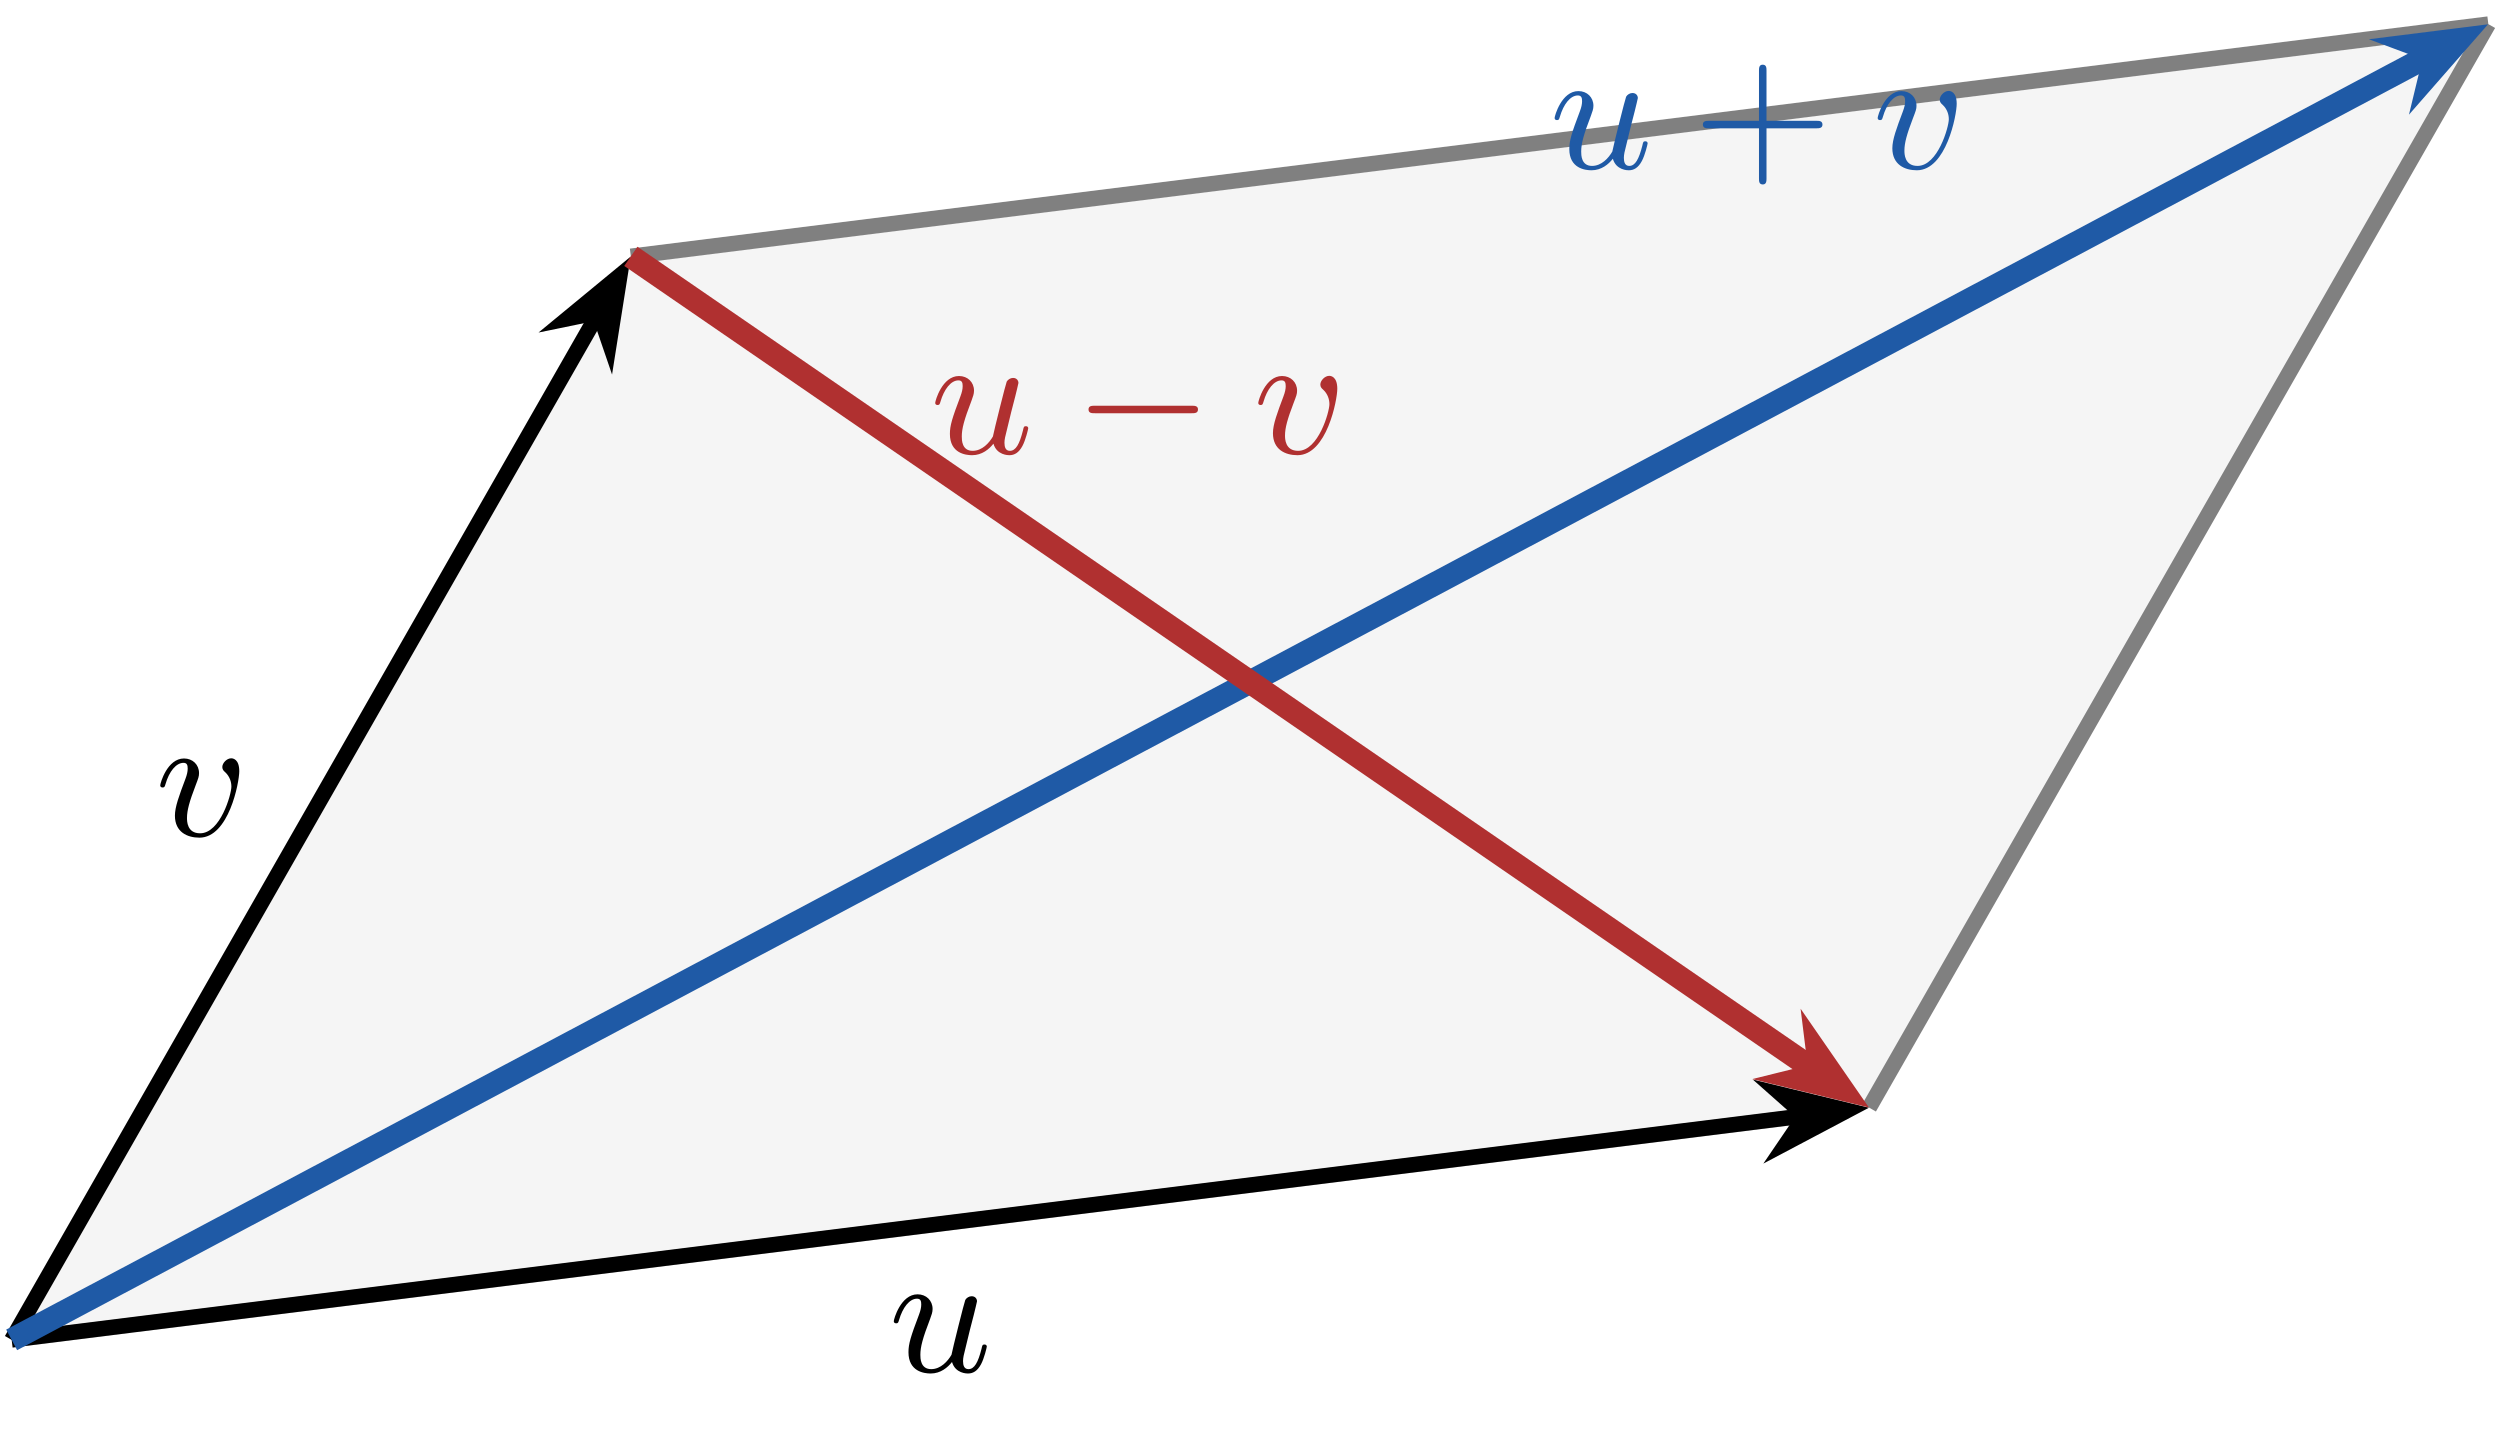
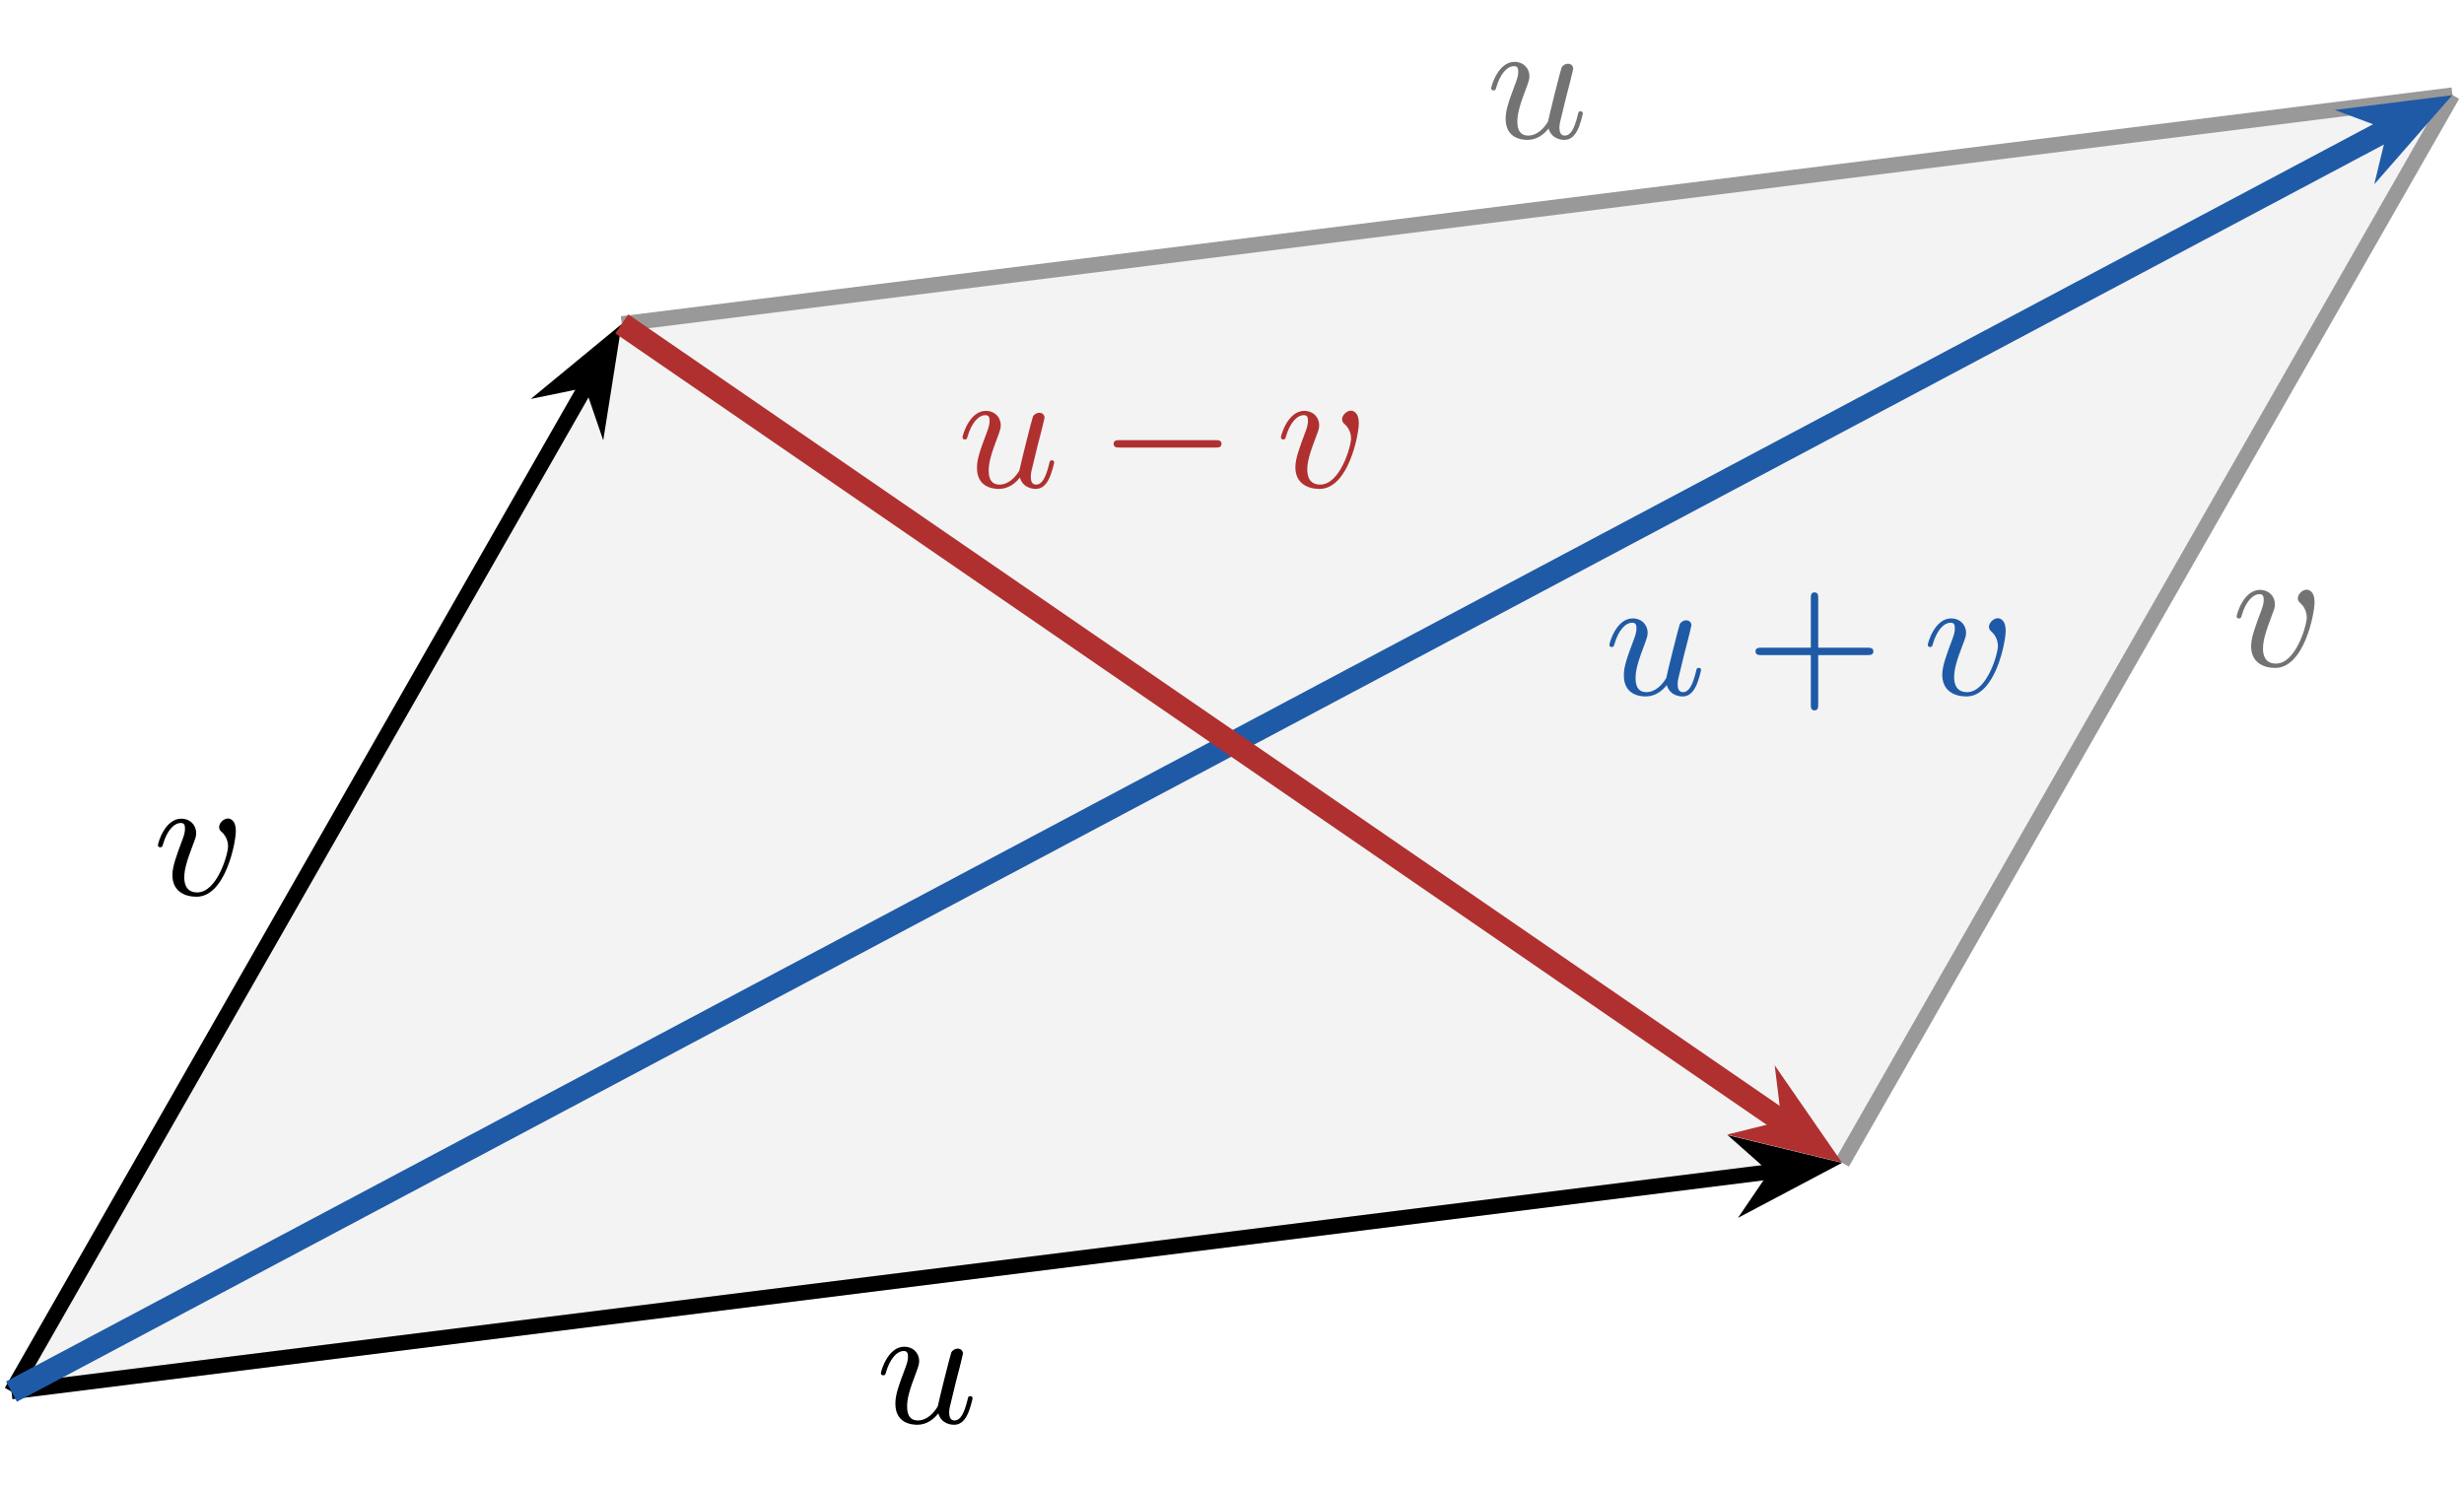
- <svg xmlns="http://www.w3.org/2000/svg" version="1.1" width="128.201pt" height="73.656pt" viewBox="-68.015 -68.015 128.201 73.656">
+ <svg xmlns="http://www.w3.org/2000/svg" version="1.1" width="128.201pt" height="77.365pt" viewBox="-68.015 -68.015 128.201 77.365">
  <defs />
  <g id="page1">
-     <g stroke-miterlimit="10" transform="translate(-67.4172,.694797)scale(0.996264,-0.996264)">
+     <g stroke-miterlimit="10" transform="translate(-67.4172,4.403424)scale(0.996264,-0.996264)">
      <g fill="#000" stroke="#000">
        <g stroke-width="0.4">
-           <g fill="#f5f5f5" stroke="#f5f5f5">
+           <g fill="#f3f3f3" stroke="#f3f3f3">
            <path d="M0 0L95.611 11.952L127.482 67.725L31.871 55.773Z" stroke="none" />
+           </g>
+           <g stroke-width="0.8">
+             <g fill="#999" stroke="#999">
+               <path d="M95.611 11.952L127.482 67.725" fill="none" />
+               <g fill="#737373" stroke="#737373">
+                 <g fill="#737373" stroke="#737373">
+ </g>
+                 <g transform="translate(115.9468,37.90071)">
+                   <g stroke="none" transform="scale(-1.00375,1.00375)translate(-67.4172,4.403424)scale(-1,-1)">
+                     <g fill="#737373">
+                       <g stroke="none">
+                         <g fill="#737373">
+                           <path d="M-63.104 1.095C-63.104 .467-63.436 .431-63.517 .431C-63.741 .431-63.974 .673-63.974 .88C-63.974 1.014-63.893 1.086-63.831 1.14C-63.589 1.364-63.508 1.651-63.508 1.884C-63.508 2.278-64.073 4.278-65.113 4.278C-65.785 4.278-65.785 3.65-65.785 3.489C-65.785 3.103-65.66 2.646-65.346 1.83C-65.203 1.453-65.167 1.364-65.167 1.193C-65.167 .754-65.498 .44-65.938 .44C-66.799 .44-67.157 1.714-67.157 1.821C-67.157 1.902-67.094 1.929-67.032 1.929C-66.933 1.929-66.924 1.875-66.888 1.758C-66.7 1.104-66.341 .664-65.965 .664C-65.785 .664-65.749 .781-65.749 .96C-65.749 1.113-65.785 1.274-65.866 1.489C-66.189 2.35-66.404 2.924-66.404 3.372C-66.404 4.215-65.767 4.502-65.149 4.502C-63.642 4.502-63.104 1.669-63.104 1.095Z" />
+                         </g>
+                       </g>
+                     </g>
+                   </g>
+                 </g>
+               </g>
+             </g>
+           </g>
+           <g stroke-width="0.8">
+             <g fill="#999" stroke="#999">
+               <path d="M31.871 55.773L127.482 67.725" fill="none" />
+               <g fill="#737373" stroke="#737373">
+                 <g fill="#737373" stroke="#737373">
+ </g>
+                 <g transform="translate(77.01498,65.482)">
+                   <g stroke="none" transform="scale(-1.00375,1.00375)translate(-67.4172,4.403424)scale(-1,-1)">
+                     <g fill="#737373">
+                       <g stroke="none">
+                         <g fill="#737373">
+                           <path d="M-63.051 1.48C-62.997 1.247-62.889 .835-62.889 .799C-62.889 .682-62.97 .539-63.167 .539C-63.293 .539-63.427 .62-63.49 .727C-63.535 .817-64.144 3.247-64.198 3.543C-64.387 3.865-64.745 4.278-65.238 4.278C-65.794 4.278-65.794 3.713-65.794 3.543C-65.794 3.139-65.678 2.7-65.292 1.696C-65.22 1.489-65.167 1.364-65.167 1.193C-65.167 .754-65.498 .44-65.938 .44C-66.799 .44-67.157 1.714-67.157 1.821C-67.157 1.902-67.094 1.929-67.032 1.929C-66.933 1.929-66.924 1.875-66.888 1.758C-66.7 1.113-66.35 .664-65.965 .664C-65.776 .664-65.749 .799-65.749 .96C-65.749 1.113-65.785 1.274-65.866 1.489C-66.287 2.601-66.404 2.978-66.404 3.408C-66.404 4.403-65.597 4.502-65.265 4.502C-64.754 4.502-64.387 4.188-64.171 3.91C-64.001 4.502-63.409 4.502-63.355 4.502C-63.095 4.502-62.871 4.377-62.683 4.027C-62.522 3.731-62.387 3.157-62.387 3.121C-62.387 3.076-62.414 3.014-62.504 3.014C-62.611 3.014-62.62 3.058-62.656 3.229C-62.835 3.937-63.024 4.278-63.329 4.278C-63.544 4.278-63.606 4.09-63.606 3.865C-63.606 3.695-63.562 3.516-63.481 3.202L-63.257 2.278L-63.051 1.48Z" />
+                         </g>
+                       </g>
+                     </g>
+                   </g>
+                 </g>
+               </g>
+             </g>
          </g>
          <g stroke-width="0.8">
            <path d="M0 0L92.127 11.516" fill="none" />
            <g transform="matrix(0.99226,0.12402,-0.12402,0.99226,89.96498,11.24582)">
              <g stroke-dasharray="none" stroke-dashoffset="0.0">
                <g stroke-linejoin="miter">
                  <path d="M4.551 0L1.292 1.235L2.379 0L1.292-1.235Z" />
                </g>
              </g>
            </g>
            <g transform="translate(45.1443,-1.63217)">
-               <g stroke="none" transform="scale(-1.00375,1.00375)translate(-67.4172,.694797)scale(-1,-1)">
+               <g stroke="none" transform="scale(-1.00375,1.00375)translate(-67.4172,4.403424)scale(-1,-1)">
                <g fill="#000">
                  <g stroke="none">
-                     <path d="M-63.051-2.228C-62.997-2.461-62.889-2.874-62.889-2.91C-62.889-3.026-62.97-3.17-63.167-3.17C-63.293-3.17-63.427-3.089-63.49-2.981C-63.535-2.892-64.144-.462-64.198-.166C-64.387 .157-64.745 .569-65.238 .569C-65.794 .569-65.794 .004-65.794-.166C-65.794-.569-65.678-1.009-65.292-2.013C-65.22-2.219-65.167-2.345-65.167-2.515C-65.167-2.955-65.498-3.268-65.938-3.268C-66.799-3.268-67.157-1.995-67.157-1.888C-67.157-1.807-67.094-1.78-67.032-1.78C-66.933-1.78-66.924-1.834-66.888-1.95C-66.7-2.596-66.35-3.044-65.965-3.044C-65.776-3.044-65.749-2.91-65.749-2.748C-65.749-2.596-65.785-2.434-65.866-2.219C-66.287-1.107-66.404-.731-66.404-.3C-66.404 .695-65.597 .793-65.265 .793C-64.754 .793-64.387 .48-64.171 .202C-64.001 .793-63.409 .793-63.355 .793C-63.095 .793-62.871 .668-62.683 .318C-62.522 .022-62.387-.552-62.387-.587C-62.387-.632-62.414-.695-62.504-.695C-62.611-.695-62.62-.65-62.656-.48C-62.835 .229-63.024 .569-63.329 .569C-63.544 .569-63.606 .381-63.606 .157C-63.606-.014-63.562-.193-63.481-.507L-63.257-1.43L-63.051-2.228Z" />
+                     <path d="M-63.051 1.48C-62.997 1.247-62.889 .835-62.889 .799C-62.889 .682-62.97 .539-63.167 .539C-63.293 .539-63.427 .62-63.49 .727C-63.535 .817-64.144 3.247-64.198 3.543C-64.387 3.865-64.745 4.278-65.238 4.278C-65.794 4.278-65.794 3.713-65.794 3.543C-65.794 3.139-65.678 2.7-65.292 1.696C-65.22 1.489-65.167 1.364-65.167 1.193C-65.167 .754-65.498 .44-65.938 .44C-66.799 .44-67.157 1.714-67.157 1.821C-67.157 1.902-67.094 1.929-67.032 1.929C-66.933 1.929-66.924 1.875-66.888 1.758C-66.7 1.113-66.35 .664-65.965 .664C-65.776 .664-65.749 .799-65.749 .96C-65.749 1.113-65.785 1.274-65.866 1.489C-66.287 2.601-66.404 2.978-66.404 3.408C-66.404 4.403-65.597 4.502-65.265 4.502C-64.754 4.502-64.387 4.188-64.171 3.91C-64.001 4.502-63.409 4.502-63.355 4.502C-63.095 4.502-62.871 4.377-62.683 4.027C-62.522 3.731-62.387 3.157-62.387 3.121C-62.387 3.076-62.414 3.014-62.504 3.014C-62.611 3.014-62.62 3.058-62.656 3.229C-62.835 3.937-63.024 4.278-63.329 4.278C-63.544 4.278-63.606 4.09-63.606 3.865C-63.606 3.695-63.562 3.516-63.481 3.202L-63.257 2.278L-63.051 1.48Z" />
                  </g>
                </g>
              </g>
            </g>
          </g>
          <g stroke-width="0.8">
            <path d="M0 0L30.128 52.724" fill="none" />
            <g transform="matrix(0.49611,0.8682,-0.8682,0.49611,29.04755,50.83275)">
              <g stroke-dasharray="none" stroke-dashoffset="0.0">
                <g stroke-linejoin="miter">
                  <path d="M4.551 0L1.292 1.235L2.379 0L1.292-1.235Z" />
                </g>
              </g>
            </g>
            <g transform="translate(7.38644,25.94913)">
-               <g stroke="none" transform="scale(-1.00375,1.00375)translate(-67.4172,.694797)scale(-1,-1)">
+               <g stroke="none" transform="scale(-1.00375,1.00375)translate(-67.4172,4.403424)scale(-1,-1)">
                <g fill="#000">
                  <g stroke="none">
-                     <path d="M-63.104-2.614C-63.104-3.241-63.436-3.277-63.517-3.277C-63.741-3.277-63.974-3.035-63.974-2.829C-63.974-2.694-63.893-2.623-63.831-2.569C-63.589-2.345-63.508-2.058-63.508-1.825C-63.508-1.43-64.073 .569-65.113 .569C-65.785 .569-65.785-.058-65.785-.22C-65.785-.605-65.66-1.063-65.346-1.879C-65.203-2.255-65.167-2.345-65.167-2.515C-65.167-2.955-65.498-3.268-65.938-3.268C-66.799-3.268-67.157-1.995-67.157-1.888C-67.157-1.807-67.094-1.78-67.032-1.78C-66.933-1.78-66.924-1.834-66.888-1.95C-66.7-2.605-66.341-3.044-65.965-3.044C-65.785-3.044-65.749-2.928-65.749-2.748C-65.749-2.596-65.785-2.434-65.866-2.219C-66.189-1.359-66.404-.785-66.404-.336C-66.404 .507-65.767 .793-65.149 .793C-63.642 .793-63.104-2.04-63.104-2.614Z" />
+                     <path d="M-63.104 1.095C-63.104 .467-63.436 .431-63.517 .431C-63.741 .431-63.974 .673-63.974 .88C-63.974 1.014-63.893 1.086-63.831 1.14C-63.589 1.364-63.508 1.651-63.508 1.884C-63.508 2.278-64.073 4.278-65.113 4.278C-65.785 4.278-65.785 3.65-65.785 3.489C-65.785 3.103-65.66 2.646-65.346 1.83C-65.203 1.453-65.167 1.364-65.167 1.193C-65.167 .754-65.498 .44-65.938 .44C-66.799 .44-67.157 1.714-67.157 1.821C-67.157 1.902-67.094 1.929-67.032 1.929C-66.933 1.929-66.924 1.875-66.888 1.758C-66.7 1.104-66.341 .664-65.965 .664C-65.785 .664-65.749 .781-65.749 .96C-65.749 1.113-65.785 1.274-65.866 1.489C-66.189 2.35-66.404 2.924-66.404 3.372C-66.404 4.215-65.767 4.502-65.149 4.502C-63.642 4.502-63.104 1.669-63.104 1.095Z" />
                  </g>
                </g>
              </g>
-             </g>
-           </g>
-           <g stroke-width="0.8">
-             <g fill="#808080" stroke="#808080">
-               <path d="M95.611 11.952L127.482 67.725M31.871 55.773L127.482 67.725" fill="none" />
            </g>
          </g>
          <g stroke-width="1.2">
            <g fill="#1f5aa6" stroke="#1f5aa6">
              <path d="M0 0L124.439 66.108" fill="none" />
              <g transform="matrix(0.8831,0.46915,-0.46915,0.8831,122.4569,65.05513)">
                <g stroke-dasharray="none" stroke-dashoffset="0.0">
                  <g stroke-linejoin="miter">
                    <g stroke-width="0.96">
                      <path d="M4.323 0L1.55 1.055L2.485 0L1.55-1.055Z" />
                    </g>
                  </g>
                </g>
              </g>
-               <g transform="translate(79.15904,60.30112)">
-                 <g stroke="none" transform="scale(-1.00375,1.00375)translate(-67.4172,.694797)scale(-1,-1)">
+               <g transform="translate(83.1885,36.41054)">
+                 <g stroke="none" transform="scale(-1.00375,1.00375)translate(-67.4172,4.403424)scale(-1,-1)">
                  <g fill="#1f5aa6">
                    <g stroke="none">
                      <g fill="#1f5aa6">
-                         <path d="M-63.051-2.228C-62.997-2.461-62.889-2.874-62.889-2.91C-62.889-3.026-62.97-3.17-63.167-3.17C-63.293-3.17-63.427-3.089-63.49-2.981C-63.535-2.892-64.144-.462-64.198-.166C-64.387 .157-64.745 .569-65.238 .569C-65.794 .569-65.794 .004-65.794-.166C-65.794-.569-65.678-1.009-65.292-2.013C-65.22-2.219-65.167-2.345-65.167-2.515C-65.167-2.955-65.498-3.268-65.938-3.268C-66.799-3.268-67.157-1.995-67.157-1.888C-67.157-1.807-67.094-1.78-67.032-1.78C-66.933-1.78-66.924-1.834-66.888-1.95C-66.7-2.596-66.35-3.044-65.965-3.044C-65.776-3.044-65.749-2.91-65.749-2.748C-65.749-2.596-65.785-2.434-65.866-2.219C-66.287-1.107-66.404-.731-66.404-.3C-66.404 .695-65.597 .793-65.265 .793C-64.754 .793-64.387 .48-64.171 .202C-64.001 .793-63.409 .793-63.355 .793C-63.095 .793-62.871 .668-62.683 .318C-62.522 .022-62.387-.552-62.387-.587C-62.387-.632-62.414-.695-62.504-.695C-62.611-.695-62.62-.65-62.656-.48C-62.835 .229-63.024 .569-63.329 .569C-63.544 .569-63.606 .381-63.606 .157C-63.606-.014-63.562-.193-63.481-.507L-63.257-1.43L-63.051-2.228Z" />
-                         <path d="M-53.736-1.359C-53.611-1.359-53.422-1.359-53.422-1.547C-53.422-1.744-53.593-1.744-53.736-1.744H-56.291V-4.308C-56.291-4.452-56.291-4.622-56.489-4.622C-56.677-4.622-56.677-4.434-56.677-4.308V-1.744H-59.241C-59.367-1.744-59.555-1.744-59.555-1.556C-59.555-1.359-59.385-1.359-59.241-1.359H-56.677V1.206C-56.677 1.349-56.677 1.52-56.48 1.52C-56.291 1.52-56.291 1.331-56.291 1.206V-1.359H-53.736Z" />
-                         <path d="M-46.538-2.614C-46.538-3.241-46.87-3.277-46.951-3.277C-47.175-3.277-47.408-3.035-47.408-2.829C-47.408-2.694-47.327-2.623-47.264-2.569C-47.022-2.345-46.942-2.058-46.942-1.825C-46.942-1.43-47.506 .569-48.547 .569C-49.219 .569-49.219-.058-49.219-.22C-49.219-.605-49.094-1.063-48.78-1.879C-48.636-2.255-48.6-2.345-48.6-2.515C-48.6-2.955-48.932-3.268-49.371-3.268C-50.232-3.268-50.591-1.995-50.591-1.888C-50.591-1.807-50.528-1.78-50.465-1.78C-50.367-1.78-50.358-1.834-50.322-1.95C-50.134-2.605-49.775-3.044-49.398-3.044C-49.219-3.044-49.183-2.928-49.183-2.748C-49.183-2.596-49.219-2.434-49.3-2.219C-49.623-1.359-49.838-.785-49.838-.336C-49.838 .507-49.201 .793-48.582 .793C-47.076 .793-46.538-2.04-46.538-2.614Z" />
+                         <path d="M-63.051 1.48C-62.997 1.247-62.889 .835-62.889 .799C-62.889 .682-62.97 .539-63.167 .539C-63.293 .539-63.427 .62-63.49 .727C-63.535 .817-64.144 3.247-64.198 3.543C-64.387 3.865-64.745 4.278-65.238 4.278C-65.794 4.278-65.794 3.713-65.794 3.543C-65.794 3.139-65.678 2.7-65.292 1.696C-65.22 1.489-65.167 1.364-65.167 1.193C-65.167 .754-65.498 .44-65.938 .44C-66.799 .44-67.157 1.714-67.157 1.821C-67.157 1.902-67.094 1.929-67.032 1.929C-66.933 1.929-66.924 1.875-66.888 1.758C-66.7 1.113-66.35 .664-65.965 .664C-65.776 .664-65.749 .799-65.749 .96C-65.749 1.113-65.785 1.274-65.866 1.489C-66.287 2.601-66.404 2.978-66.404 3.408C-66.404 4.403-65.597 4.502-65.265 4.502C-64.754 4.502-64.387 4.188-64.171 3.91C-64.001 4.502-63.409 4.502-63.355 4.502C-63.095 4.502-62.871 4.377-62.683 4.027C-62.522 3.731-62.387 3.157-62.387 3.121C-62.387 3.076-62.414 3.014-62.504 3.014C-62.611 3.014-62.62 3.058-62.656 3.229C-62.835 3.937-63.024 4.278-63.329 4.278C-63.544 4.278-63.606 4.09-63.606 3.865C-63.606 3.695-63.562 3.516-63.481 3.202L-63.257 2.278L-63.051 1.48Z" />
+                         <path d="M-53.736 2.35C-53.611 2.35-53.422 2.35-53.422 2.162C-53.422 1.965-53.593 1.965-53.736 1.965H-56.291V-.6C-56.291-.743-56.291-.914-56.489-.914C-56.677-.914-56.677-.725-56.677-.6V1.965H-59.241C-59.367 1.965-59.555 1.965-59.555 2.153C-59.555 2.35-59.385 2.35-59.241 2.35H-56.677V4.915C-56.677 5.058-56.677 5.228-56.48 5.228C-56.291 5.228-56.291 5.04-56.291 4.915V2.35H-53.736Z" />
+                         <path d="M-46.538 1.095C-46.538 .467-46.87 .431-46.951 .431C-47.175 .431-47.408 .673-47.408 .88C-47.408 1.014-47.327 1.086-47.264 1.14C-47.022 1.364-46.942 1.651-46.942 1.884C-46.942 2.278-47.506 4.278-48.547 4.278C-49.219 4.278-49.219 3.65-49.219 3.489C-49.219 3.103-49.094 2.646-48.78 1.83C-48.636 1.453-48.6 1.364-48.6 1.193C-48.6 .754-48.932 .44-49.371 .44C-50.232 .44-50.591 1.714-50.591 1.821C-50.591 1.902-50.528 1.929-50.465 1.929C-50.367 1.929-50.358 1.875-50.322 1.758C-50.134 1.104-49.775 .664-49.398 .664C-49.219 .664-49.183 .781-49.183 .96C-49.183 1.113-49.219 1.274-49.3 1.489C-49.623 2.35-49.838 2.924-49.838 3.372C-49.838 4.215-49.201 4.502-48.582 4.502C-47.076 4.502-46.538 1.669-46.538 1.095Z" />
                      </g>
                    </g>
                  </g>
                </g>
              </g>
            </g>
          </g>
          <g stroke-width="1.2">
            <g fill="#b03030" stroke="#b03030">
              <path d="M31.871 55.773L92.772 13.904" fill="none" />
              <g transform="matrix(0.824,-0.5665,0.5665,0.824,90.92245,15.17523)">
                <g stroke-dasharray="none" stroke-dashoffset="0.0">
                  <g stroke-linejoin="miter">
                    <g stroke-width="0.96">
                      <path d="M4.323 0L1.55 1.055L2.485 0L1.55-1.055Z" />
                    </g>
                  </g>
                </g>
              </g>
-               <g transform="translate(47.2765,45.63568)">
-                 <g stroke="none" transform="scale(-1.00375,1.00375)translate(-67.4172,.694797)scale(-1,-1)">
+               <g transform="translate(49.40585,47.25113)">
+                 <g stroke="none" transform="scale(-1.00375,1.00375)translate(-67.4172,4.403424)scale(-1,-1)">
                  <g fill="#b03030">
                    <g stroke="none">
                      <g fill="#b03030">
-                         <path d="M-63.051-2.228C-62.997-2.461-62.889-2.874-62.889-2.91C-62.889-3.026-62.97-3.17-63.167-3.17C-63.293-3.17-63.427-3.089-63.49-2.981C-63.535-2.892-64.144-.462-64.198-.166C-64.387 .157-64.745 .569-65.238 .569C-65.794 .569-65.794 .004-65.794-.166C-65.794-.569-65.678-1.009-65.292-2.013C-65.22-2.219-65.167-2.345-65.167-2.515C-65.167-2.955-65.498-3.268-65.938-3.268C-66.799-3.268-67.157-1.995-67.157-1.888C-67.157-1.807-67.094-1.78-67.032-1.78C-66.933-1.78-66.924-1.834-66.888-1.95C-66.7-2.596-66.35-3.044-65.965-3.044C-65.776-3.044-65.749-2.91-65.749-2.748C-65.749-2.596-65.785-2.434-65.866-2.219C-66.287-1.107-66.404-.731-66.404-.3C-66.404 .695-65.597 .793-65.265 .793C-64.754 .793-64.387 .48-64.171 .202C-64.001 .793-63.409 .793-63.355 .793C-63.095 .793-62.871 .668-62.683 .318C-62.522 .022-62.387-.552-62.387-.587C-62.387-.632-62.414-.695-62.504-.695C-62.611-.695-62.62-.65-62.656-.48C-62.835 .229-63.024 .569-63.329 .569C-63.544 .569-63.606 .381-63.606 .157C-63.606-.014-63.562-.193-63.481-.507L-63.257-1.43L-63.051-2.228Z" />
-                         <path d="M-54.014-1.359C-53.853-1.359-53.682-1.359-53.682-1.556C-53.682-1.744-53.862-1.744-54.014-1.744H-58.963C-59.116-1.744-59.295-1.744-59.295-1.556C-59.295-1.359-59.125-1.359-58.963-1.359H-54.014Z" />
-                         <path d="M-46.538-2.614C-46.538-3.241-46.87-3.277-46.951-3.277C-47.175-3.277-47.408-3.035-47.408-2.829C-47.408-2.694-47.327-2.623-47.264-2.569C-47.022-2.345-46.942-2.058-46.942-1.825C-46.942-1.43-47.506 .569-48.547 .569C-49.219 .569-49.219-.058-49.219-.22C-49.219-.605-49.094-1.063-48.78-1.879C-48.636-2.255-48.6-2.345-48.6-2.515C-48.6-2.955-48.932-3.268-49.371-3.268C-50.232-3.268-50.591-1.995-50.591-1.888C-50.591-1.807-50.528-1.78-50.465-1.78C-50.367-1.78-50.358-1.834-50.322-1.95C-50.134-2.605-49.775-3.044-49.398-3.044C-49.219-3.044-49.183-2.928-49.183-2.748C-49.183-2.596-49.219-2.434-49.3-2.219C-49.623-1.359-49.838-.785-49.838-.336C-49.838 .507-49.201 .793-48.582 .793C-47.076 .793-46.538-2.04-46.538-2.614Z" />
+                         <path d="M-63.051 1.48C-62.997 1.247-62.889 .835-62.889 .799C-62.889 .682-62.97 .539-63.167 .539C-63.293 .539-63.427 .62-63.49 .727C-63.535 .817-64.144 3.247-64.198 3.543C-64.387 3.865-64.745 4.278-65.238 4.278C-65.794 4.278-65.794 3.713-65.794 3.543C-65.794 3.139-65.678 2.7-65.292 1.696C-65.22 1.489-65.167 1.364-65.167 1.193C-65.167 .754-65.498 .44-65.938 .44C-66.799 .44-67.157 1.714-67.157 1.821C-67.157 1.902-67.094 1.929-67.032 1.929C-66.933 1.929-66.924 1.875-66.888 1.758C-66.7 1.113-66.35 .664-65.965 .664C-65.776 .664-65.749 .799-65.749 .96C-65.749 1.113-65.785 1.274-65.866 1.489C-66.287 2.601-66.404 2.978-66.404 3.408C-66.404 4.403-65.597 4.502-65.265 4.502C-64.754 4.502-64.387 4.188-64.171 3.91C-64.001 4.502-63.409 4.502-63.355 4.502C-63.095 4.502-62.871 4.377-62.683 4.027C-62.522 3.731-62.387 3.157-62.387 3.121C-62.387 3.076-62.414 3.014-62.504 3.014C-62.611 3.014-62.62 3.058-62.656 3.229C-62.835 3.937-63.024 4.278-63.329 4.278C-63.544 4.278-63.606 4.09-63.606 3.865C-63.606 3.695-63.562 3.516-63.481 3.202L-63.257 2.278L-63.051 1.48Z" />
+                         <path d="M-54.014 2.35C-53.853 2.35-53.682 2.35-53.682 2.153C-53.682 1.965-53.862 1.965-54.014 1.965H-58.963C-59.116 1.965-59.295 1.965-59.295 2.153C-59.295 2.35-59.125 2.35-58.963 2.35H-54.014Z" />
+                         <path d="M-46.538 1.095C-46.538 .467-46.87 .431-46.951 .431C-47.175 .431-47.408 .673-47.408 .88C-47.408 1.014-47.327 1.086-47.264 1.14C-47.022 1.364-46.942 1.651-46.942 1.884C-46.942 2.278-47.506 4.278-48.547 4.278C-49.219 4.278-49.219 3.65-49.219 3.489C-49.219 3.103-49.094 2.646-48.78 1.83C-48.636 1.453-48.6 1.364-48.6 1.193C-48.6 .754-48.932 .44-49.371 .44C-50.232 .44-50.591 1.714-50.591 1.821C-50.591 1.902-50.528 1.929-50.465 1.929C-50.367 1.929-50.358 1.875-50.322 1.758C-50.134 1.104-49.775 .664-49.398 .664C-49.219 .664-49.183 .781-49.183 .96C-49.183 1.113-49.219 1.274-49.3 1.489C-49.623 2.35-49.838 2.924-49.838 3.372C-49.838 4.215-49.201 4.502-48.582 4.502C-47.076 4.502-46.538 1.669-46.538 1.095Z" />
                      </g>
                    </g>
                  </g>
                </g>
              </g>
            </g>
          </g>
        </g>
      </g>
    </g>
  </g>
</svg>
